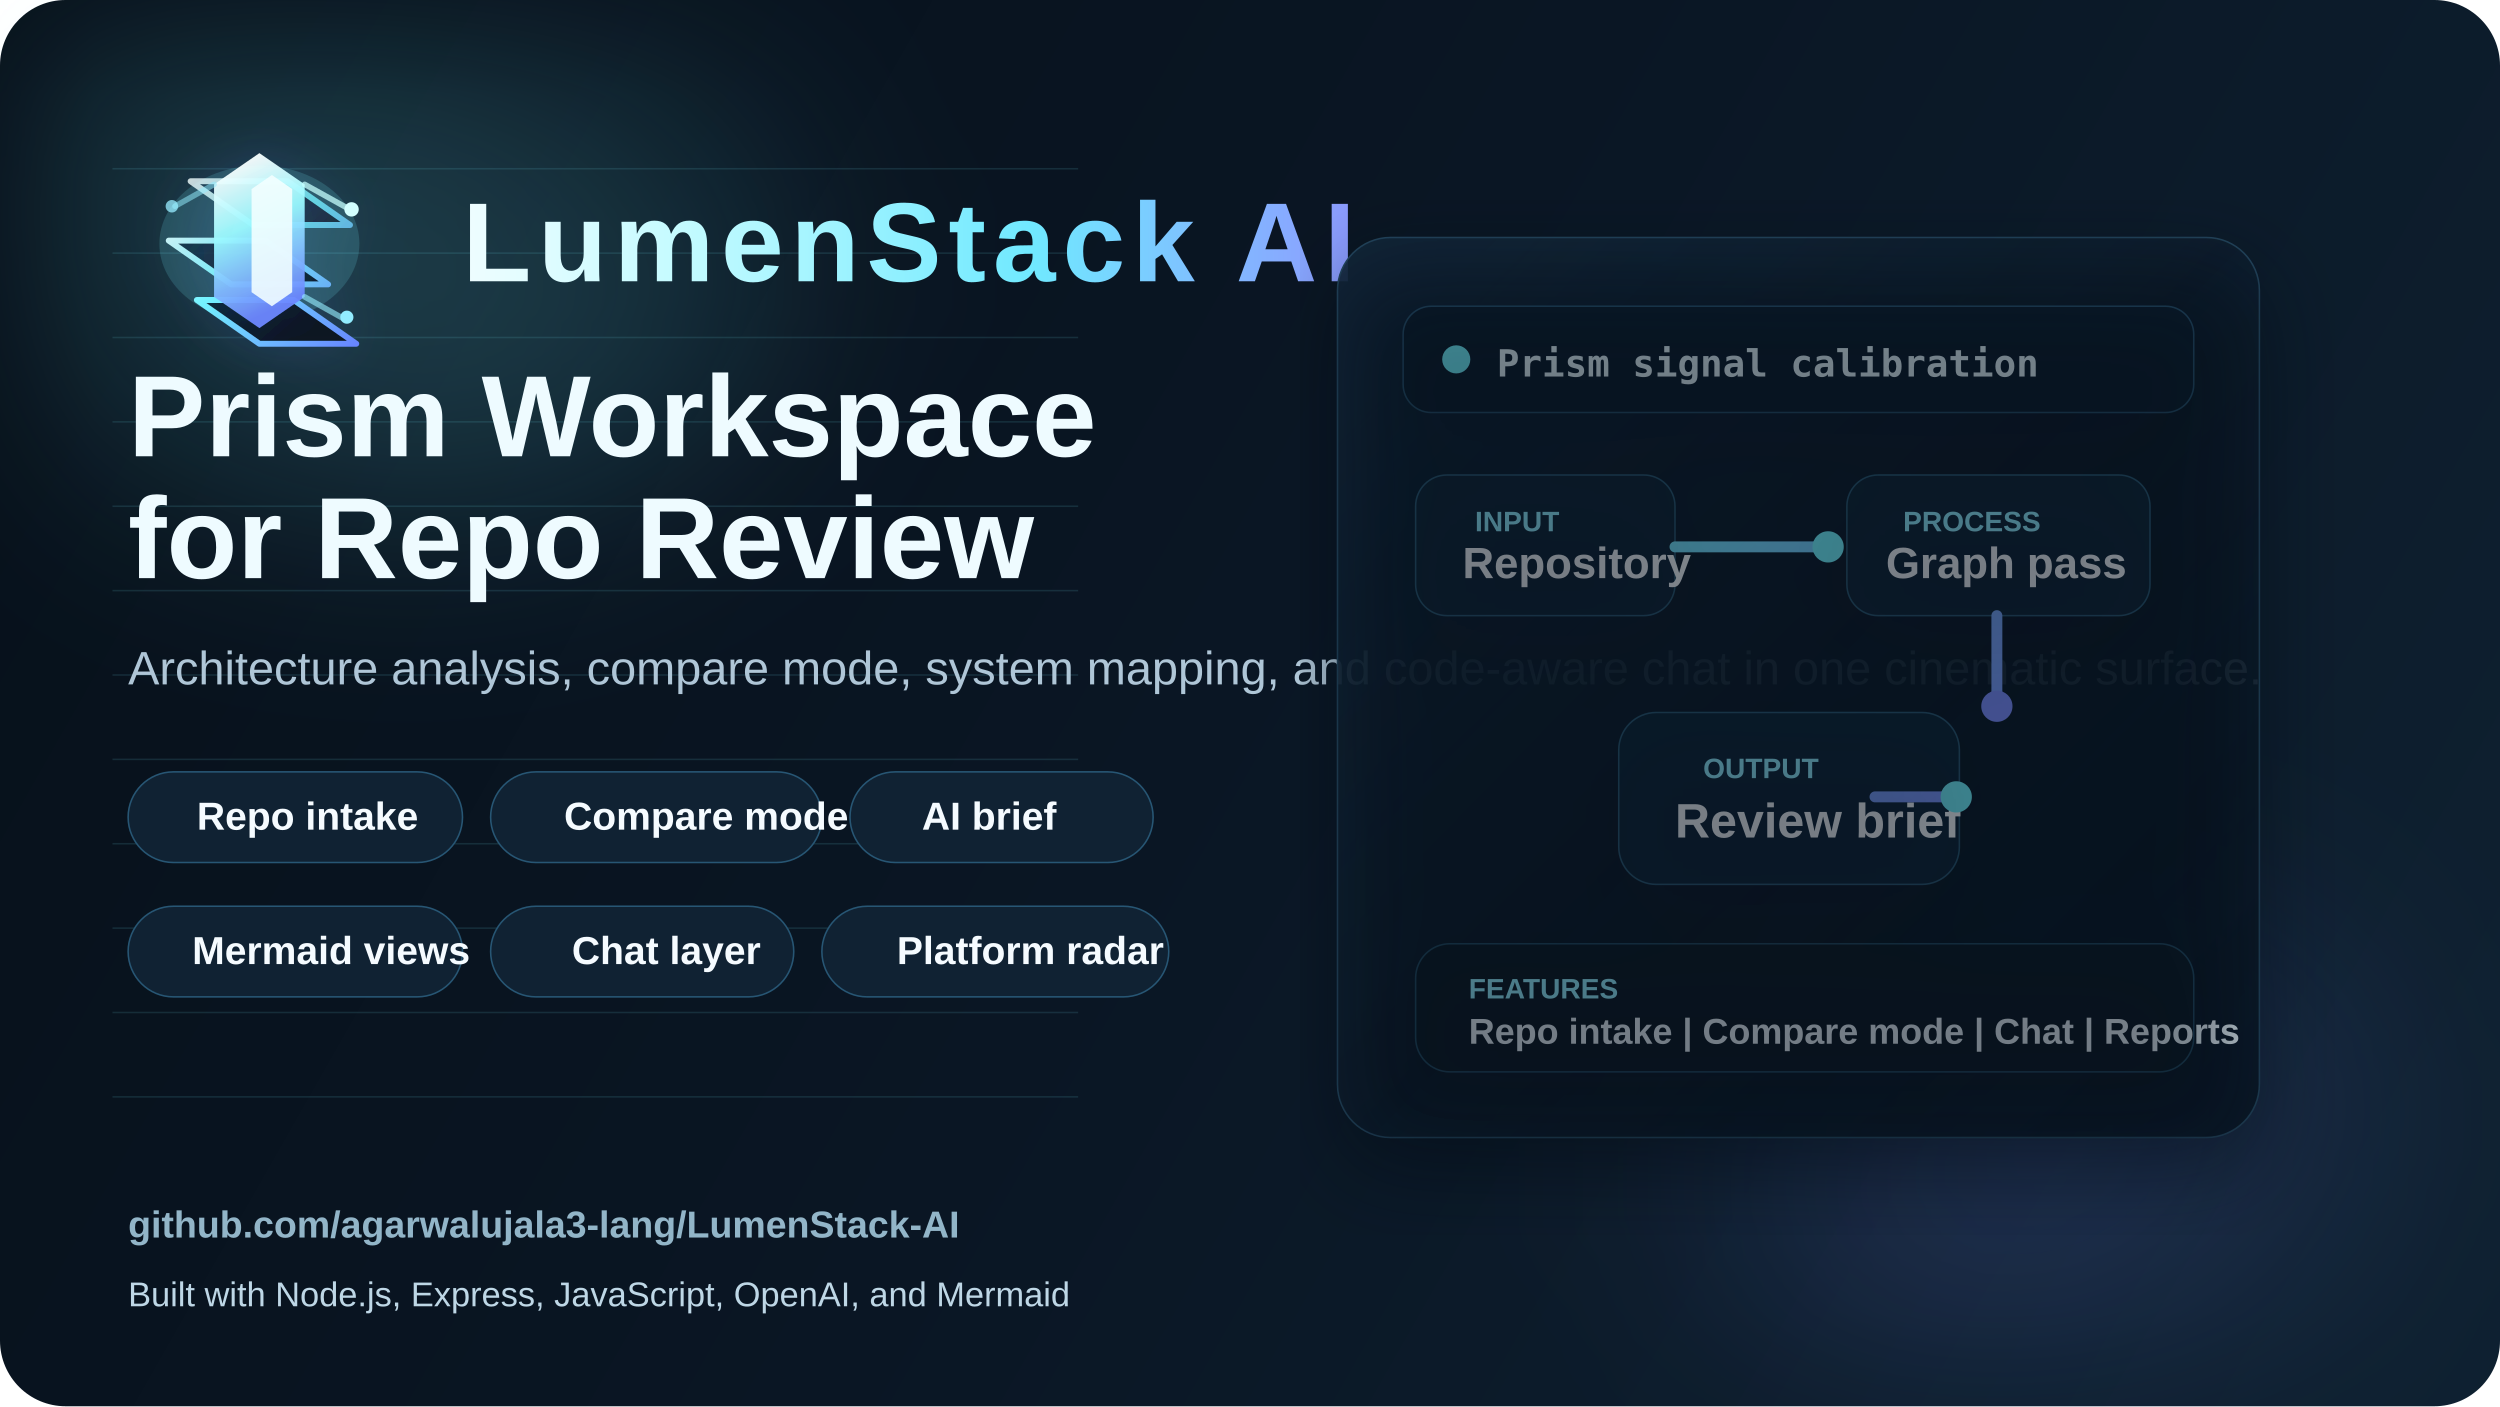
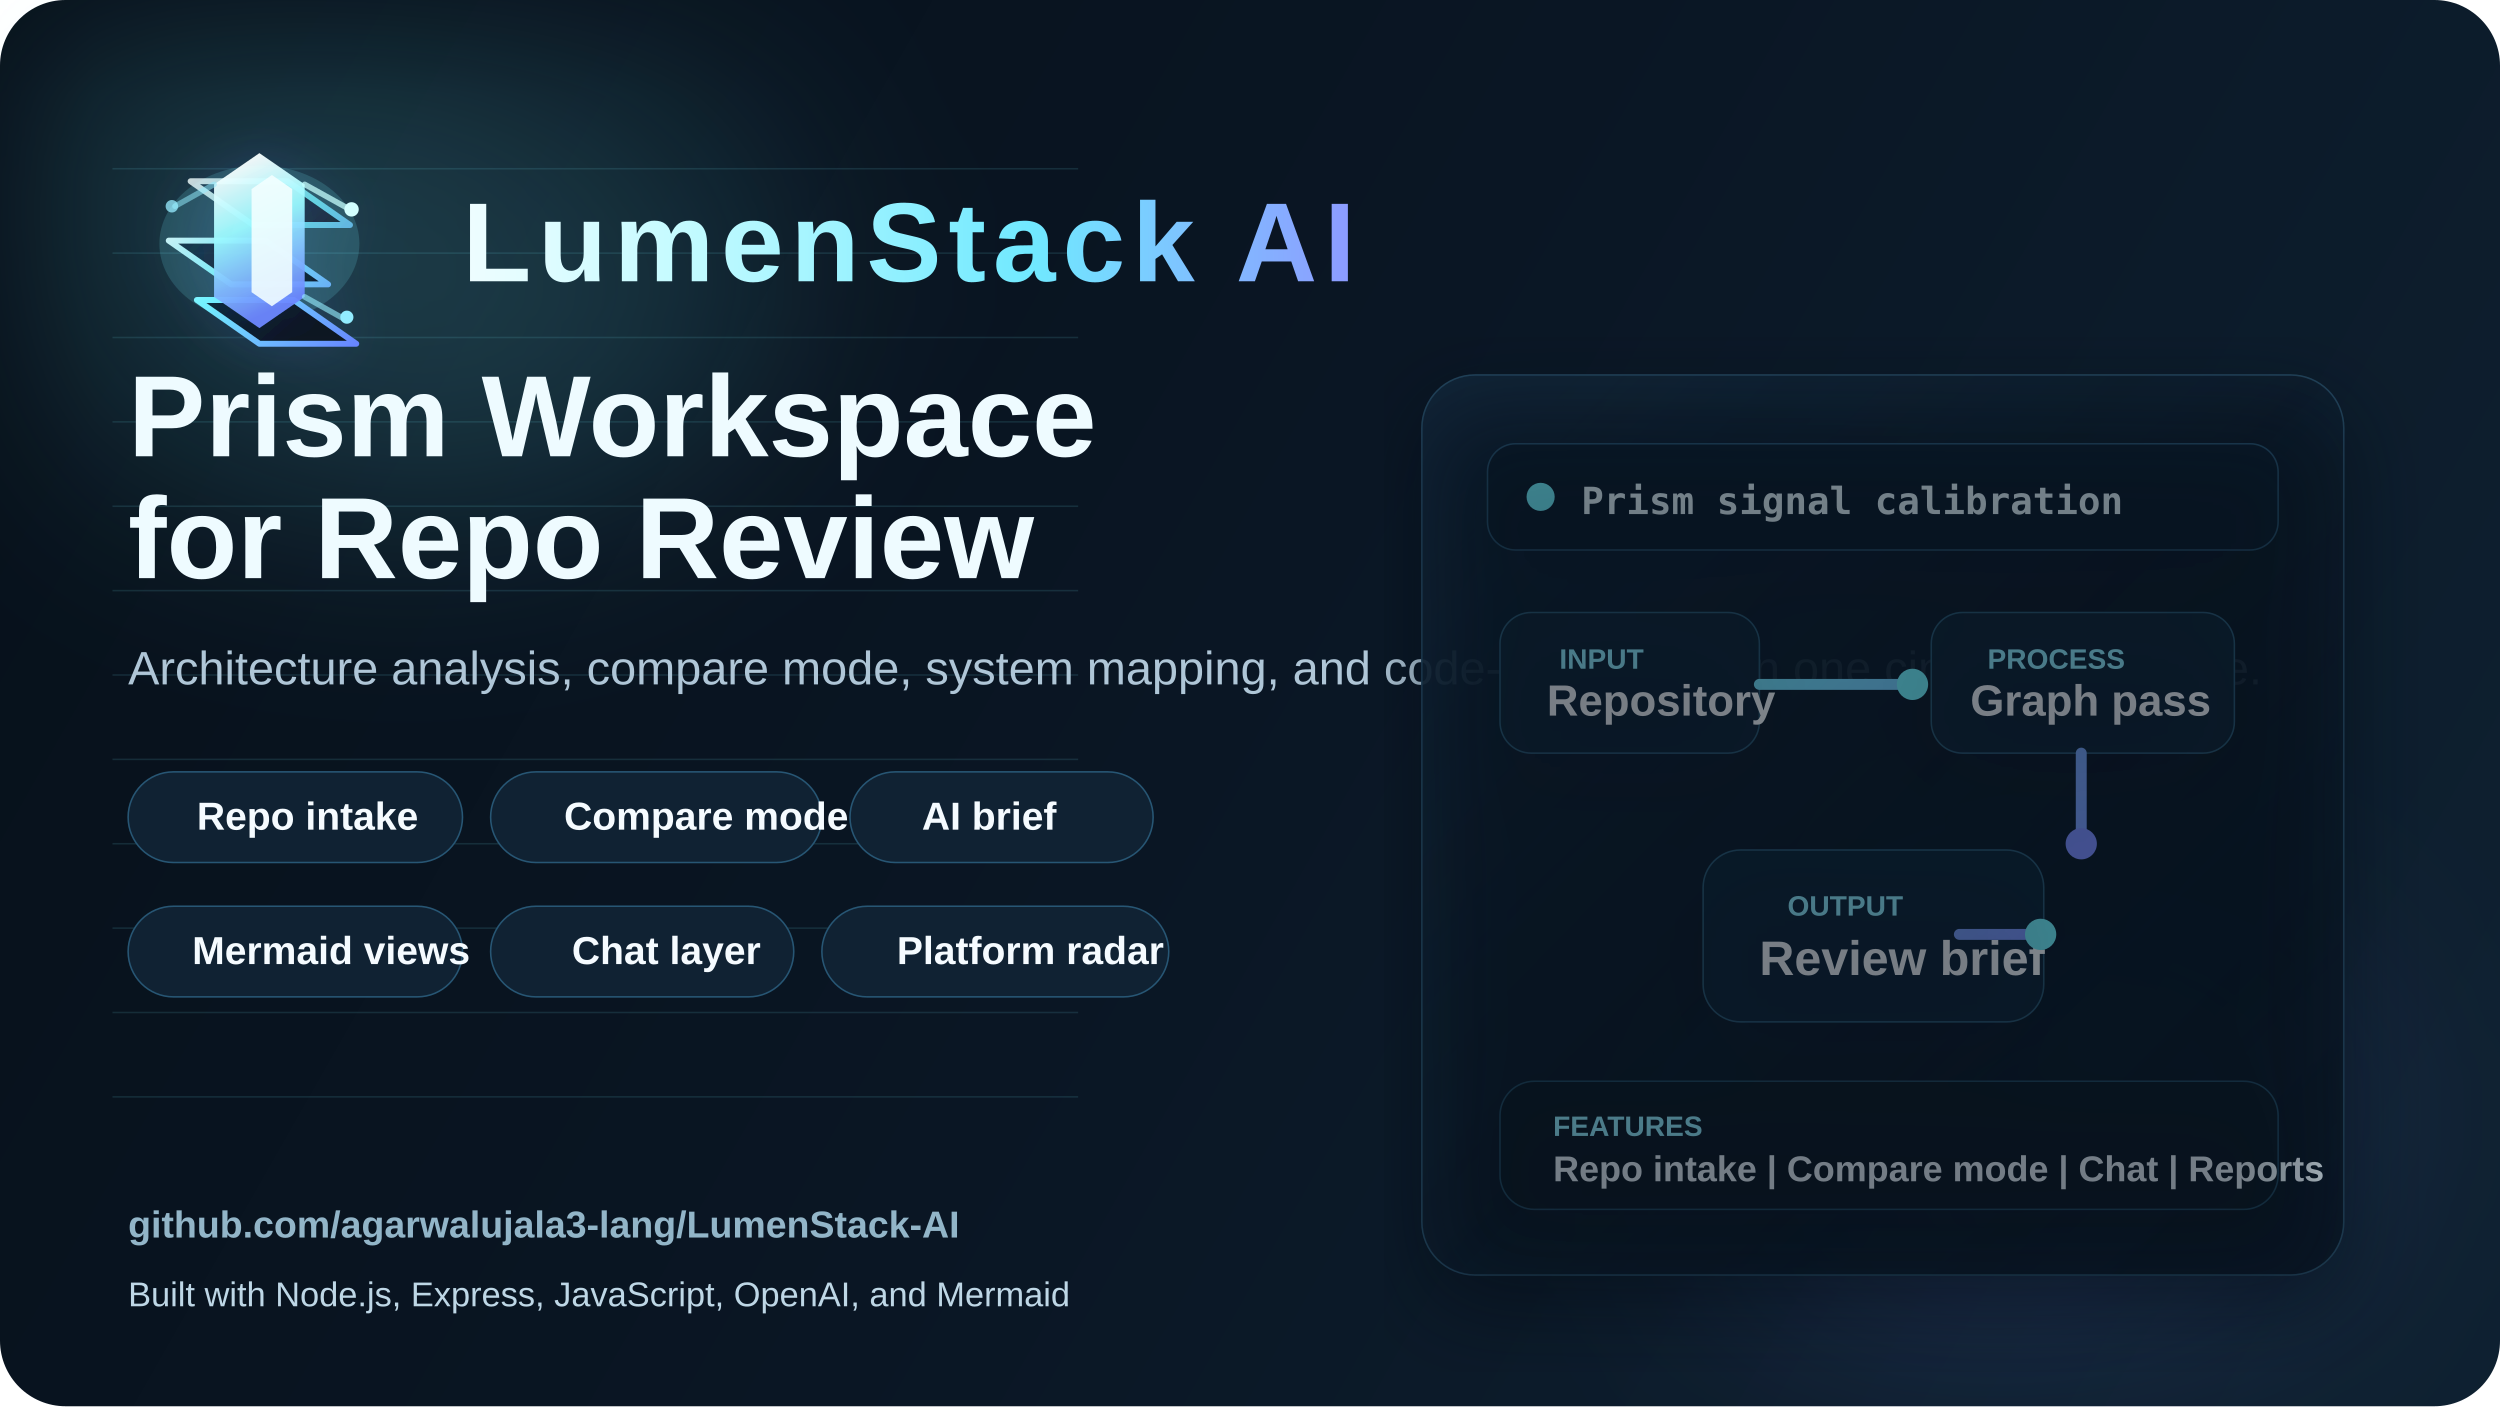
<svg xmlns="http://www.w3.org/2000/svg" width="1600" height="900" viewBox="0 0 1600 900" fill="none">
  <defs>
    <linearGradient id="thumbBg" x1="126" y1="62" x2="1498" y2="842" gradientUnits="userSpaceOnUse">
      <stop stop-color="#07111B" />
      <stop offset="0.48" stop-color="#0A1624" />
      <stop offset="1" stop-color="#0E2030" />
    </linearGradient>
    <radialGradient id="thumbGlowA" cx="0" cy="0" r="1" gradientUnits="userSpaceOnUse" gradientTransform="translate(238 160) rotate(27.8) scale(522 306)">
      <stop stop-color="#72EEFF" stop-opacity="0.22" />
      <stop offset="1" stop-color="#72EEFF" stop-opacity="0" />
    </radialGradient>
    <radialGradient id="thumbGlowB" cx="0" cy="0" r="1" gradientUnits="userSpaceOnUse" gradientTransform="translate(1312 734) rotate(142) scale(388 242)">
      <stop stop-color="#7D8FFF" stop-opacity="0.18" />
      <stop offset="1" stop-color="#7D8FFF" stop-opacity="0" />
    </radialGradient>
    <linearGradient id="thumbPanel" x1="854" y1="136" x2="1454" y2="760" gradientUnits="userSpaceOnUse">
      <stop stop-color="#102132" stop-opacity="0.9" />
      <stop offset="1" stop-color="#0A1826" stop-opacity="0.86" />
    </linearGradient>
    <linearGradient id="thumbGlass" x1="900" y1="196" x2="1412" y2="696" gradientUnits="userSpaceOnUse">
      <stop stop-color="#163851" stop-opacity="0.56" />
      <stop offset="1" stop-color="#0A1624" stop-opacity="0.1" />
    </linearGradient>
    <linearGradient id="thumbEdge" x1="44" y1="38" x2="148" y2="148" gradientUnits="userSpaceOnUse">
      <stop offset="0" stop-color="#F4FFFF" />
      <stop offset="0.42" stop-color="#73F2FF" />
      <stop offset="1" stop-color="#6784FF" />
    </linearGradient>
    <linearGradient id="thumbMarkGlass" x1="52" y1="42" x2="126" y2="126" gradientUnits="userSpaceOnUse">
      <stop offset="0" stop-color="#18384D" stop-opacity="0.84" />
      <stop offset="0.56" stop-color="#102637" stop-opacity="0.92" />
      <stop offset="1" stop-color="#081521" stop-opacity="0.98" />
    </linearGradient>
    <linearGradient id="thumbCore" x1="66" y1="34" x2="106" y2="120" gradientUnits="userSpaceOnUse">
      <stop offset="0" stop-color="#FCFFFF" />
      <stop offset="0.42" stop-color="#9AF9FF" />
      <stop offset="1" stop-color="#6C87FF" />
    </linearGradient>
    <linearGradient id="thumbText" x1="0%" y1="0%" x2="100%" y2="0%">
      <stop offset="0%" stop-color="#EDFDFF" />
      <stop offset="0.24" stop-color="#C4FBFF" />
      <stop offset="0.64" stop-color="#70E9FF" />
      <stop offset="1" stop-color="#8C9CFF" />
    </linearGradient>
    <linearGradient id="thumbAccent" x1="1034" y1="320" x2="1254" y2="540" gradientUnits="userSpaceOnUse">
      <stop stop-color="#73F2FF" />
      <stop offset="1" stop-color="#7D8FFF" />
    </linearGradient>
    <filter id="thumbBlur" x="-240" y="-240" width="2100" height="1380" filterUnits="userSpaceOnUse" color-interpolation-filters="sRGB">
      <feGaussianBlur stdDeviation="64" />
    </filter>
    <filter id="thumbCardShadow" x="832" y="128" width="662" height="662" filterUnits="userSpaceOnUse" color-interpolation-filters="sRGB">
      <feOffset dy="20" />
      <feGaussianBlur stdDeviation="28" />
      <feColorMatrix type="matrix" values="0 0 0 0 0.004 0 0 0 0 0.031 0 0 0 0 0.067 0 0 0 0.52 0" />
      <feBlend in2="SourceGraphic" result="shape" />
    </filter>
    <filter id="thumbLogoGlow" x="-80%" y="-80%" width="260%" height="260%">
      <feDropShadow dx="0" dy="0" stdDeviation="8" flood-color="#73F2FF" flood-opacity="0.46" />
      <feDropShadow dx="0" dy="0" stdDeviation="18" flood-color="#6887FF" flood-opacity="0.18" />
    </filter>
  </defs>
  <rect width="1600" height="900" rx="42" fill="url(#thumbBg)" />
  <g filter="url(#thumbBlur)">
    <ellipse cx="242" cy="158" rx="282" ry="186" fill="url(#thumbGlowA)" />
    <ellipse cx="1308" cy="734" rx="254" ry="172" fill="url(#thumbGlowB)" />
  </g>
  <g opacity="0.12">
    <path d="M72 108H690" stroke="#74EFFF" />
    <path d="M72 162H690" stroke="#74EFFF" />
    <path d="M72 216H690" stroke="#74EFFF" />
    <path d="M72 270H690" stroke="#74EFFF" />
    <path d="M72 324H690" stroke="#74EFFF" />
    <path d="M72 378H690" stroke="#74EFFF" />
    <path d="M72 432H690" stroke="#74EFFF" />
    <path d="M72 486H690" stroke="#74EFFF" />
    <path d="M72 540H690" stroke="#74EFFF" />
    <path d="M72 594H690" stroke="#74EFFF" />
    <path d="M72 648H690" stroke="#74EFFF" />
    <path d="M72 702H690" stroke="#74EFFF" />
  </g>
  <g transform="translate(82 72)">
    <g filter="url(#thumbLogoGlow)">
      <ellipse cx="84" cy="84" rx="64" ry="50" fill="#74EFFF" opacity="0.16" />
      <path d="M40 44H102L142 72H80Z" fill="url(#thumbMarkGlass)" stroke="url(#thumbEdge)" stroke-width="3.8" stroke-linejoin="round" opacity="0.8" />
      <path d="M26 82H88L128 110H66Z" fill="url(#thumbMarkGlass)" stroke="url(#thumbEdge)" stroke-width="3.8" stroke-linejoin="round" opacity="0.94" />
      <path d="M44 120H106L146 148H84Z" fill="url(#thumbMarkGlass)" stroke="url(#thumbEdge)" stroke-width="3.8" stroke-linejoin="round" />
      <path d="M84 26L113 46V118L84 138L55 118V46Z" fill="url(#thumbCore)" opacity="0.95" />
      <path d="M92 40L105 49V115L92 124L79 115V49Z" fill="#F4FFFF" opacity="0.88" />
      <path d="M113 46L140 61" stroke="#C6FFFF" stroke-width="3.6" stroke-linecap="round" opacity="0.74" />
      <path d="M113 118L138 132" stroke="#95ECFF" stroke-width="3.6" stroke-linecap="round" opacity="0.62" />
      <path d="M55 46L30 60" stroke="#91EBFF" stroke-width="3.6" stroke-linecap="round" opacity="0.52" />
      <circle cx="143" cy="62" r="4.6" fill="#D3FFFF" />
      <circle cx="140" cy="131" r="4.2" fill="#92ECFF" />
      <circle cx="28" cy="60" r="4" fill="#98EDFF" opacity="0.76" />
    </g>
    <text x="214" y="108" fill="url(#thumbText)" font-family="Bahnschrift, 'Segoe UI', Arial, sans-serif" font-size="72" font-weight="600" letter-spacing="4.5">LumenStack AI</text>
    <path d="M214 140H778" stroke="url(#thumbText)" stroke-opacity="0.28" stroke-width="3" stroke-linecap="round" />
  </g>
  <text x="82" y="292" fill="#EEFBFF" font-family="Segoe UI, Arial, sans-serif" font-size="74" font-weight="800">Prism Workspace</text>
  <text x="82" y="370" fill="#EEFBFF" font-family="Segoe UI, Arial, sans-serif" font-size="74" font-weight="800">for Repo Review</text>
  <text x="82" y="438" fill="#AFC6D7" font-family="Segoe UI, Arial, sans-serif" font-size="30" font-weight="500">Architecture analysis, compare mode, system mapping, and code-aware chat in one cinematic surface.</text>
  <g>
    <rect x="82" y="494" width="214" height="58" rx="29" fill="#102233" stroke="#275674" />
    <text x="126" y="531" fill="#F5FBFF" font-family="Segoe UI, Arial, sans-serif" font-size="25" font-weight="700">Repo intake</text>
    <rect x="314" y="494" width="212" height="58" rx="29" fill="#102233" stroke="#275674" />
    <text x="361" y="531" fill="#F5FBFF" font-family="Segoe UI, Arial, sans-serif" font-size="25" font-weight="700">Compare mode</text>
    <rect x="544" y="494" width="194" height="58" rx="29" fill="#102233" stroke="#275674" />
    <text x="590" y="531" fill="#F5FBFF" font-family="Segoe UI, Arial, sans-serif" font-size="25" font-weight="700">AI brief</text>
  </g>
  <g>
    <rect x="82" y="580" width="214" height="58" rx="29" fill="#102233" stroke="#275674" />
    <text x="123" y="617" fill="#F5FBFF" font-family="Segoe UI, Arial, sans-serif" font-size="25" font-weight="700">Mermaid views</text>
    <rect x="314" y="580" width="194" height="58" rx="29" fill="#102233" stroke="#275674" />
    <text x="366" y="617" fill="#F5FBFF" font-family="Segoe UI, Arial, sans-serif" font-size="25" font-weight="700">Chat layer</text>
    <rect x="526" y="580" width="222" height="58" rx="29" fill="#102233" stroke="#275674" />
    <text x="574" y="617" fill="#F5FBFF" font-family="Segoe UI, Arial, sans-serif" font-size="25" font-weight="700">Platform radar</text>
  </g>
  <text x="82" y="792" fill="#92B5C8" font-family="Segoe UI, Arial, sans-serif" font-size="24" font-weight="600">github.com/agarwalujala3-lang/LumenStack-AI</text>
  <text x="82" y="836" fill="#BED7E6" font-family="Segoe UI, Arial, sans-serif" font-size="22" font-weight="500">Built with Node.js, Express, JavaScript, OpenAI, and Mermaid</text>
-   <g filter="url(#thumbCardShadow)">
+   <g filter="url(#thumbCardShadow)" transform="translate(54 88)">
    <rect x="856" y="152" width="590" height="576" rx="34" fill="url(#thumbPanel)" stroke="#24465E" />
    <rect x="856" y="152" width="590" height="576" rx="34" fill="url(#thumbGlass)" opacity="0.42" />
    <rect x="898" y="196" width="506" height="68" rx="18" fill="#0D2031" stroke="#27506C" />
    <circle cx="932" cy="230" r="9" fill="#73F2FF" />
    <text x="958" y="241" fill="#E4F8FF" font-family="Consolas, monospace" font-size="24" font-weight="700">Prism signal calibration</text>
    <rect x="906" y="304" width="166" height="90" rx="20" fill="#11283B" stroke="#2C5A76" />
    <text x="944" y="340" fill="#91EDFF" font-family="Segoe UI, Arial, sans-serif" font-size="18" font-weight="700">INPUT</text>
    <text x="936" y="370" fill="#F5FBFF" font-family="Segoe UI, Arial, sans-serif" font-size="28" font-weight="700">Repository</text>
    <rect x="1182" y="304" width="194" height="90" rx="20" fill="#11283B" stroke="#2C5A76" />
    <text x="1218" y="340" fill="#91EDFF" font-family="Segoe UI, Arial, sans-serif" font-size="18" font-weight="700">PROCESS</text>
    <text x="1207" y="370" fill="#F5FBFF" font-family="Segoe UI, Arial, sans-serif" font-size="28" font-weight="700">Graph pass</text>
    <rect x="1036" y="456" width="218" height="110" rx="24" fill="#10283C" stroke="#2C5A76" />
    <text x="1090" y="498" fill="#91EDFF" font-family="Segoe UI, Arial, sans-serif" font-size="18" font-weight="700">OUTPUT</text>
    <text x="1072" y="536" fill="#F5FBFF" font-family="Segoe UI, Arial, sans-serif" font-size="31" font-weight="700">Review brief</text>
    <path d="M1072 350H1170" stroke="url(#thumbAccent)" stroke-width="7" stroke-linecap="round" />
    <path d="M1278 394V448" stroke="url(#thumbAccent)" stroke-width="7" stroke-linecap="round" />
    <path d="M1200 510H1252" stroke="url(#thumbAccent)" stroke-width="7" stroke-linecap="round" />
    <circle cx="1170" cy="350" r="10" fill="#73F2FF" />
    <circle cx="1278" cy="452" r="10" fill="#7D8FFF" />
    <circle cx="1252" cy="510" r="10" fill="#73F2FF" />
    <rect x="906" y="604" width="498" height="82" rx="22" fill="#0E1D2A" stroke="#234A63" />
    <text x="940" y="639" fill="#94EDFF" font-family="Segoe UI, Arial, sans-serif" font-size="18" font-weight="700">FEATURES</text>
    <text x="940" y="668" fill="#EAF7FF" font-family="Segoe UI, Arial, sans-serif" font-size="23" font-weight="600">Repo intake | Compare mode | Chat | Reports</text>
  </g>
</svg>
